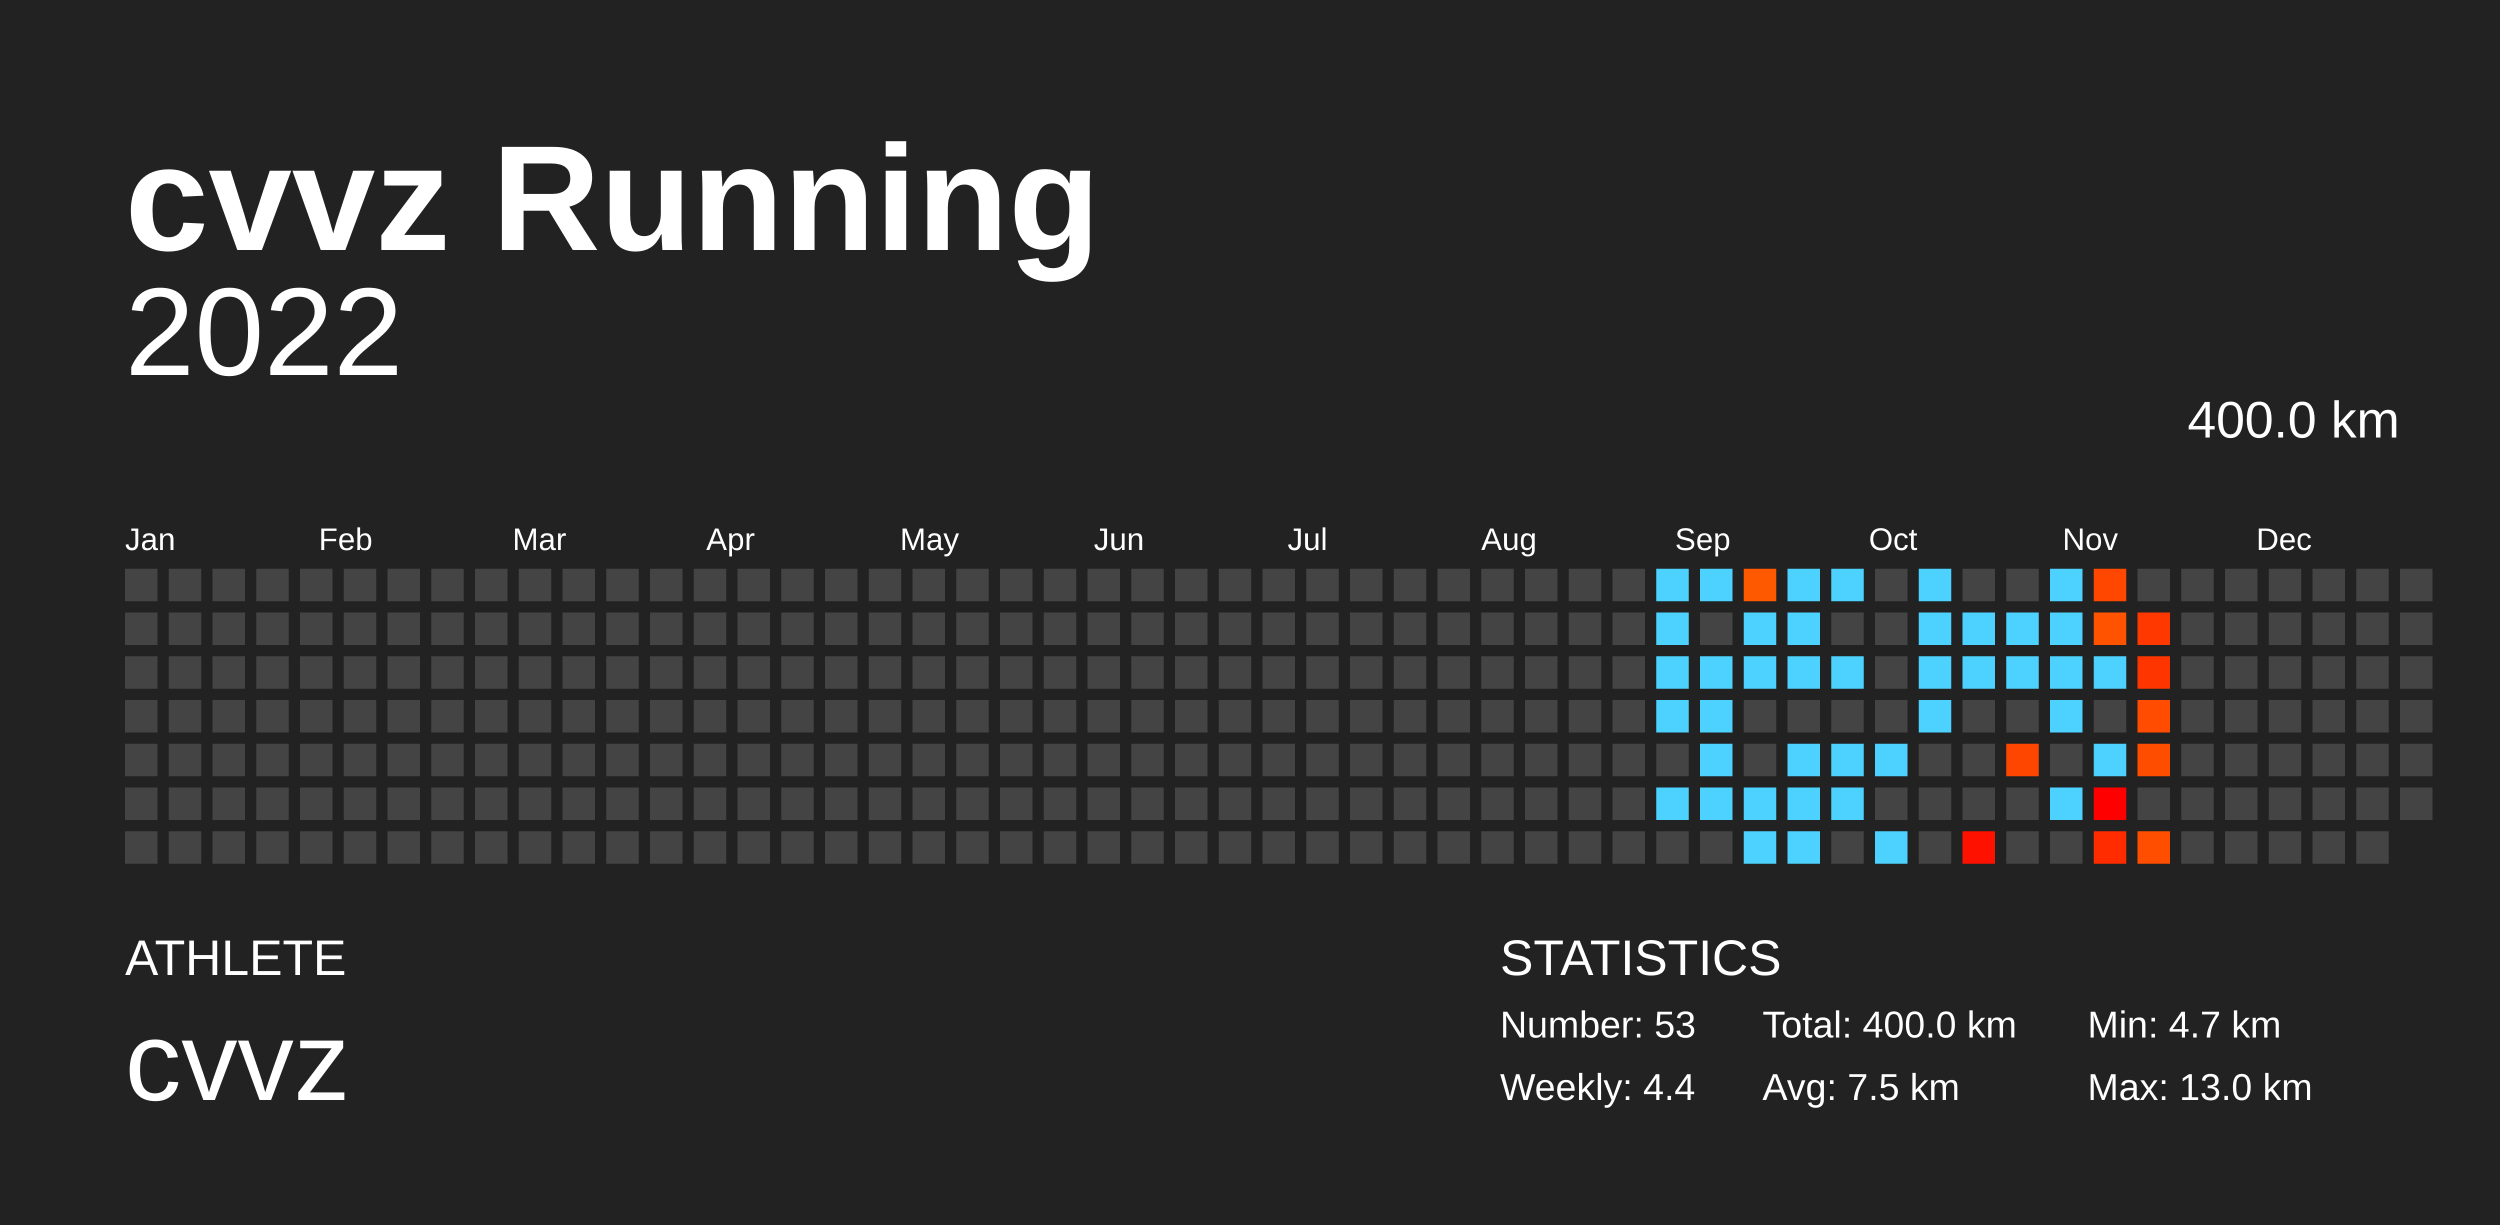
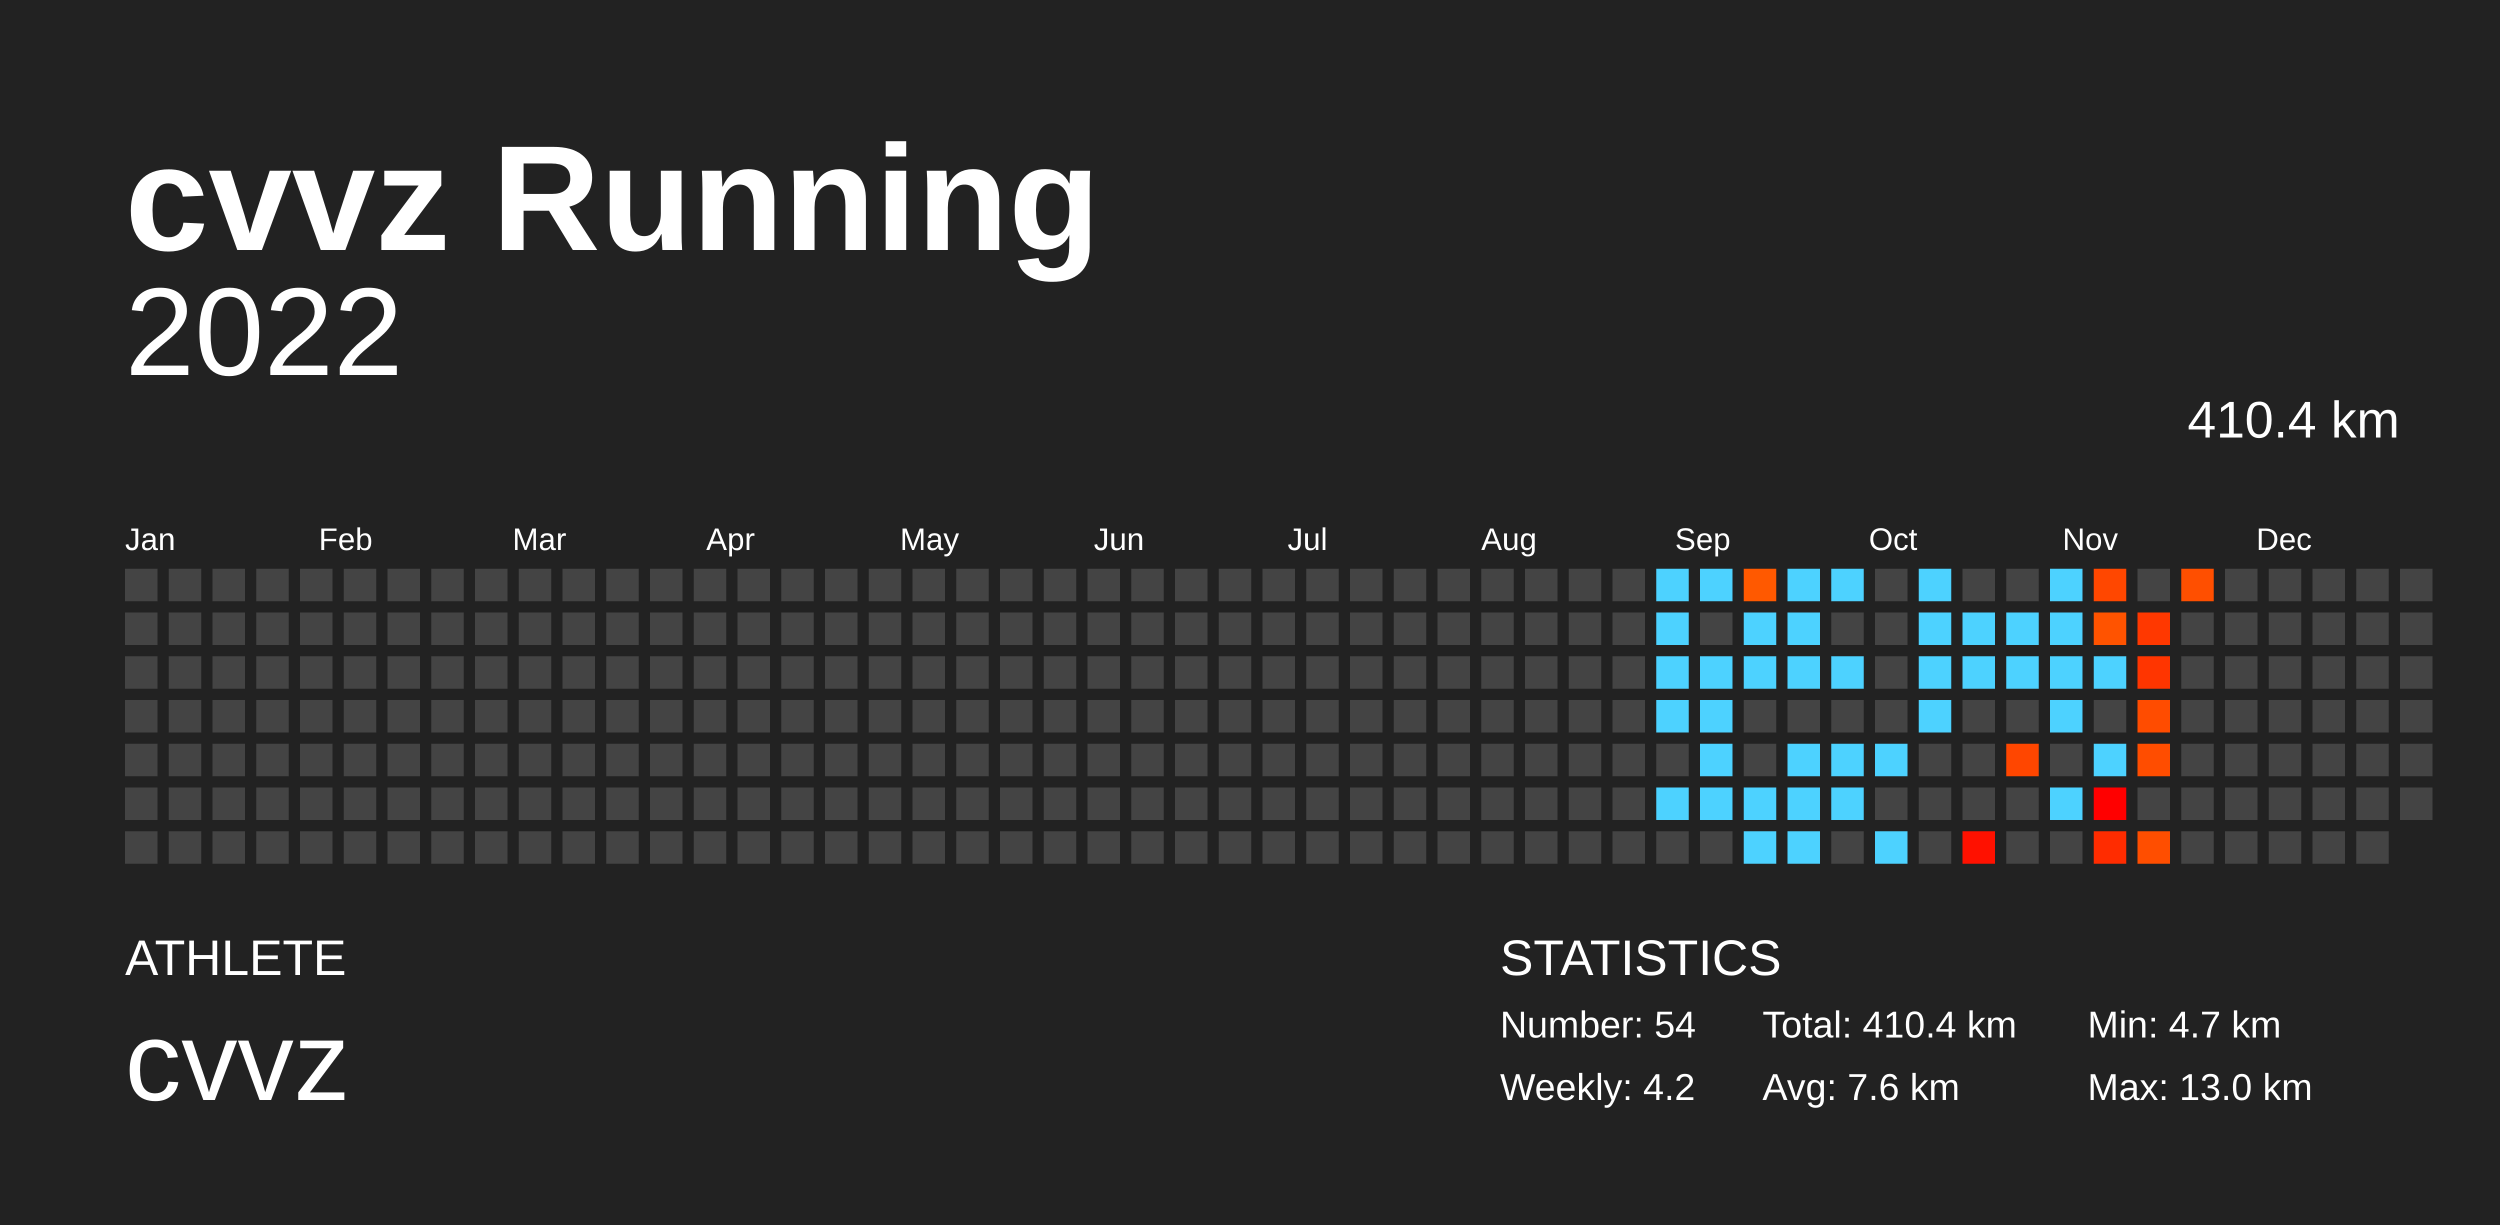
<svg xmlns="http://www.w3.org/2000/svg" baseProfile="full" height="98mm" version="1.1" viewBox="0,0,200,98" width="200mm">
  <defs />
  <rect fill="#222222" height="98" width="200" x="0" y="0" />
  <text fill="#FFFFFF" style="font-size:12px; font-family:Arial; font-weight:bold;" x="10" y="20">cvvz Running</text>
  <text fill="#FFFFFF" style="font-size:4px; font-family:Arial" x="10" y="78">ATHLETE</text>
  <text fill="#FFFFFF" style="font-size:9px; font-family:Arial" x="10" y="88">cvvz</text>
  <text fill="#FFFFFF" style="font-size:4px; font-family:Arial" x="120" y="78">STATISTICS</text>
-   <text fill="#FFFFFF" style="font-size:3px; font-family:Arial" x="120" y="83">Number: 53</text>
-   <text fill="#FFFFFF" style="font-size:3px; font-family:Arial" x="120" y="88">Weekly: 4.4</text>
-   <text fill="#FFFFFF" style="font-size:3px; font-family:Arial" x="141" y="83">Total: 400.0 km</text>
-   <text fill="#FFFFFF" style="font-size:3px; font-family:Arial" x="141" y="88">Avg: 7.5 km</text>
+   <text fill="#FFFFFF" style="font-size:3px; font-family:Arial" x="120" y="83">Number: 54</text>
+   <text fill="#FFFFFF" style="font-size:3px; font-family:Arial" x="120" y="88">Weekly: 4.2</text>
+   <text fill="#FFFFFF" style="font-size:3px; font-family:Arial" x="141" y="83">Total: 410.4 km</text>
+   <text fill="#FFFFFF" style="font-size:3px; font-family:Arial" x="141" y="88">Avg: 7.6 km</text>
  <text fill="#FFFFFF" style="font-size:3px; font-family:Arial" x="167" y="83">Min: 4.7 km</text>
  <text fill="#FFFFFF" style="font-size:3px; font-family:Arial" x="167" y="88">Max: 13.0 km</text>
  <text alignment-baseline="hanging" fill="#FFFFFF" style="font-size:10.0px; font-family:Arial;" x="10" y="30">2022</text>
-   <text alignment-baseline="hanging" fill="#FFFFFF" style="font-size:4.125px; font-family:Arial;" x="175" y="35">400.0 km</text>
+   <text alignment-baseline="hanging" fill="#FFFFFF" style="font-size:4.125px; font-family:Arial;" x="175" y="35">410.4 km</text>
  <text fill="#FFFFFF" style="font-size:2.5px; font-family:Arial" x="10.0" y="44">Jan</text>
  <text fill="#FFFFFF" style="font-size:2.5px; font-family:Arial" x="25.5" y="44">Feb</text>
  <text fill="#FFFFFF" style="font-size:2.5px; font-family:Arial" x="41.0" y="44">Mar</text>
  <text fill="#FFFFFF" style="font-size:2.5px; font-family:Arial" x="56.5" y="44">Apr</text>
  <text fill="#FFFFFF" style="font-size:2.5px; font-family:Arial" x="72.0" y="44">May</text>
  <text fill="#FFFFFF" style="font-size:2.5px; font-family:Arial" x="87.5" y="44">Jun</text>
  <text fill="#FFFFFF" style="font-size:2.5px; font-family:Arial" x="103.0" y="44">Jul</text>
  <text fill="#FFFFFF" style="font-size:2.5px; font-family:Arial" x="118.5" y="44">Aug</text>
  <text fill="#FFFFFF" style="font-size:2.5px; font-family:Arial" x="134.0" y="44">Sep</text>
  <text fill="#FFFFFF" style="font-size:2.5px; font-family:Arial" x="149.5" y="44">Oct</text>
  <text fill="#FFFFFF" style="font-size:2.5px; font-family:Arial" x="165.0" y="44">Nov</text>
  <text fill="#FFFFFF" style="font-size:2.5px; font-family:Arial" x="180.5" y="44">Dec</text>
  <rect fill="#444444" height="2.6" width="2.6" x="10.0" y="45.5" />
  <rect fill="#444444" height="2.6" width="2.6" x="10.0" y="49.0" />
  <rect fill="#444444" height="2.6" width="2.6" x="10.0" y="52.5" />
  <rect fill="#444444" height="2.6" width="2.6" x="10.0" y="56.0" />
  <rect fill="#444444" height="2.6" width="2.6" x="10.0" y="59.5" />
  <rect fill="#444444" height="2.6" width="2.6" x="10.0" y="63.0" />
  <rect fill="#444444" height="2.6" width="2.6" x="10.0" y="66.5" />
  <rect fill="#444444" height="2.6" width="2.6" x="13.5" y="45.5" />
  <rect fill="#444444" height="2.6" width="2.6" x="13.5" y="49.0" />
  <rect fill="#444444" height="2.6" width="2.6" x="13.5" y="52.5" />
  <rect fill="#444444" height="2.6" width="2.6" x="13.5" y="56.0" />
  <rect fill="#444444" height="2.6" width="2.6" x="13.5" y="59.5" />
  <rect fill="#444444" height="2.6" width="2.6" x="13.5" y="63.0" />
  <rect fill="#444444" height="2.6" width="2.6" x="13.5" y="66.5" />
  <rect fill="#444444" height="2.6" width="2.6" x="17.0" y="45.5" />
  <rect fill="#444444" height="2.6" width="2.6" x="17.0" y="49.0" />
  <rect fill="#444444" height="2.6" width="2.6" x="17.0" y="52.5" />
  <rect fill="#444444" height="2.6" width="2.6" x="17.0" y="56.0" />
  <rect fill="#444444" height="2.6" width="2.6" x="17.0" y="59.5" />
  <rect fill="#444444" height="2.6" width="2.6" x="17.0" y="63.0" />
  <rect fill="#444444" height="2.6" width="2.6" x="17.0" y="66.5" />
  <rect fill="#444444" height="2.6" width="2.6" x="20.5" y="45.5" />
  <rect fill="#444444" height="2.6" width="2.6" x="20.5" y="49.0" />
  <rect fill="#444444" height="2.6" width="2.6" x="20.5" y="52.5" />
  <rect fill="#444444" height="2.6" width="2.6" x="20.5" y="56.0" />
  <rect fill="#444444" height="2.6" width="2.6" x="20.5" y="59.5" />
  <rect fill="#444444" height="2.6" width="2.6" x="20.5" y="63.0" />
  <rect fill="#444444" height="2.6" width="2.6" x="20.5" y="66.5" />
  <rect fill="#444444" height="2.6" width="2.6" x="24.0" y="45.5" />
  <rect fill="#444444" height="2.6" width="2.6" x="24.0" y="49.0" />
  <rect fill="#444444" height="2.6" width="2.6" x="24.0" y="52.5" />
  <rect fill="#444444" height="2.6" width="2.6" x="24.0" y="56.0" />
  <rect fill="#444444" height="2.6" width="2.6" x="24.0" y="59.5" />
  <rect fill="#444444" height="2.6" width="2.6" x="24.0" y="63.0" />
  <rect fill="#444444" height="2.6" width="2.6" x="24.0" y="66.5" />
  <rect fill="#444444" height="2.6" width="2.6" x="27.5" y="45.5" />
  <rect fill="#444444" height="2.6" width="2.6" x="27.5" y="49.0" />
  <rect fill="#444444" height="2.6" width="2.6" x="27.5" y="52.5" />
  <rect fill="#444444" height="2.6" width="2.6" x="27.5" y="56.0" />
  <rect fill="#444444" height="2.6" width="2.6" x="27.5" y="59.5" />
  <rect fill="#444444" height="2.6" width="2.6" x="27.5" y="63.0" />
  <rect fill="#444444" height="2.6" width="2.6" x="27.5" y="66.5" />
  <rect fill="#444444" height="2.6" width="2.6" x="31.0" y="45.5" />
  <rect fill="#444444" height="2.6" width="2.6" x="31.0" y="49.0" />
  <rect fill="#444444" height="2.6" width="2.6" x="31.0" y="52.5" />
  <rect fill="#444444" height="2.6" width="2.6" x="31.0" y="56.0" />
  <rect fill="#444444" height="2.6" width="2.6" x="31.0" y="59.5" />
  <rect fill="#444444" height="2.6" width="2.6" x="31.0" y="63.0" />
  <rect fill="#444444" height="2.6" width="2.6" x="31.0" y="66.5" />
  <rect fill="#444444" height="2.6" width="2.6" x="34.5" y="45.5" />
  <rect fill="#444444" height="2.6" width="2.6" x="34.5" y="49.0" />
  <rect fill="#444444" height="2.6" width="2.6" x="34.5" y="52.5" />
  <rect fill="#444444" height="2.6" width="2.6" x="34.5" y="56.0" />
  <rect fill="#444444" height="2.6" width="2.6" x="34.5" y="59.5" />
  <rect fill="#444444" height="2.6" width="2.6" x="34.5" y="63.0" />
  <rect fill="#444444" height="2.6" width="2.6" x="34.5" y="66.5" />
  <rect fill="#444444" height="2.6" width="2.6" x="38.0" y="45.5" />
  <rect fill="#444444" height="2.6" width="2.6" x="38.0" y="49.0" />
  <rect fill="#444444" height="2.6" width="2.6" x="38.0" y="52.5" />
  <rect fill="#444444" height="2.6" width="2.6" x="38.0" y="56.0" />
  <rect fill="#444444" height="2.6" width="2.6" x="38.0" y="59.5" />
  <rect fill="#444444" height="2.6" width="2.6" x="38.0" y="63.0" />
  <rect fill="#444444" height="2.6" width="2.6" x="38.0" y="66.5" />
  <rect fill="#444444" height="2.6" width="2.6" x="41.5" y="45.5" />
  <rect fill="#444444" height="2.6" width="2.6" x="41.5" y="49.0" />
  <rect fill="#444444" height="2.6" width="2.6" x="41.5" y="52.5" />
  <rect fill="#444444" height="2.6" width="2.6" x="41.5" y="56.0" />
  <rect fill="#444444" height="2.6" width="2.6" x="41.5" y="59.5" />
  <rect fill="#444444" height="2.6" width="2.6" x="41.5" y="63.0" />
  <rect fill="#444444" height="2.6" width="2.6" x="41.5" y="66.5" />
  <rect fill="#444444" height="2.6" width="2.6" x="45.0" y="45.5" />
  <rect fill="#444444" height="2.6" width="2.6" x="45.0" y="49.0" />
  <rect fill="#444444" height="2.6" width="2.6" x="45.0" y="52.5" />
  <rect fill="#444444" height="2.6" width="2.6" x="45.0" y="56.0" />
  <rect fill="#444444" height="2.6" width="2.6" x="45.0" y="59.5" />
  <rect fill="#444444" height="2.6" width="2.6" x="45.0" y="63.0" />
  <rect fill="#444444" height="2.6" width="2.6" x="45.0" y="66.5" />
  <rect fill="#444444" height="2.6" width="2.6" x="48.5" y="45.5" />
  <rect fill="#444444" height="2.6" width="2.6" x="48.5" y="49.0" />
  <rect fill="#444444" height="2.6" width="2.6" x="48.5" y="52.5" />
  <rect fill="#444444" height="2.6" width="2.6" x="48.5" y="56.0" />
  <rect fill="#444444" height="2.6" width="2.6" x="48.5" y="59.5" />
  <rect fill="#444444" height="2.6" width="2.6" x="48.5" y="63.0" />
  <rect fill="#444444" height="2.6" width="2.6" x="48.5" y="66.5" />
  <rect fill="#444444" height="2.6" width="2.6" x="52.0" y="45.5" />
  <rect fill="#444444" height="2.6" width="2.6" x="52.0" y="49.0" />
  <rect fill="#444444" height="2.6" width="2.6" x="52.0" y="52.5" />
  <rect fill="#444444" height="2.6" width="2.6" x="52.0" y="56.0" />
  <rect fill="#444444" height="2.6" width="2.6" x="52.0" y="59.5" />
  <rect fill="#444444" height="2.6" width="2.6" x="52.0" y="63.0" />
  <rect fill="#444444" height="2.6" width="2.6" x="52.0" y="66.5" />
  <rect fill="#444444" height="2.6" width="2.6" x="55.5" y="45.5" />
  <rect fill="#444444" height="2.6" width="2.6" x="55.5" y="49.0" />
  <rect fill="#444444" height="2.6" width="2.6" x="55.5" y="52.5" />
  <rect fill="#444444" height="2.6" width="2.6" x="55.5" y="56.0" />
  <rect fill="#444444" height="2.6" width="2.6" x="55.5" y="59.5" />
  <rect fill="#444444" height="2.6" width="2.6" x="55.5" y="63.0" />
  <rect fill="#444444" height="2.6" width="2.6" x="55.5" y="66.5" />
  <rect fill="#444444" height="2.6" width="2.6" x="59.0" y="45.5" />
  <rect fill="#444444" height="2.6" width="2.6" x="59.0" y="49.0" />
  <rect fill="#444444" height="2.6" width="2.6" x="59.0" y="52.5" />
  <rect fill="#444444" height="2.6" width="2.6" x="59.0" y="56.0" />
  <rect fill="#444444" height="2.6" width="2.6" x="59.0" y="59.5" />
  <rect fill="#444444" height="2.6" width="2.6" x="59.0" y="63.0" />
  <rect fill="#444444" height="2.6" width="2.6" x="59.0" y="66.5" />
  <rect fill="#444444" height="2.6" width="2.6" x="62.5" y="45.5" />
  <rect fill="#444444" height="2.6" width="2.6" x="62.5" y="49.0" />
  <rect fill="#444444" height="2.6" width="2.6" x="62.5" y="52.5" />
  <rect fill="#444444" height="2.6" width="2.6" x="62.5" y="56.0" />
  <rect fill="#444444" height="2.6" width="2.6" x="62.5" y="59.5" />
  <rect fill="#444444" height="2.6" width="2.6" x="62.5" y="63.0" />
  <rect fill="#444444" height="2.6" width="2.6" x="62.5" y="66.5" />
  <rect fill="#444444" height="2.6" width="2.6" x="66.0" y="45.5" />
  <rect fill="#444444" height="2.6" width="2.6" x="66.0" y="49.0" />
  <rect fill="#444444" height="2.6" width="2.6" x="66.0" y="52.5" />
  <rect fill="#444444" height="2.6" width="2.6" x="66.0" y="56.0" />
  <rect fill="#444444" height="2.6" width="2.6" x="66.0" y="59.5" />
  <rect fill="#444444" height="2.6" width="2.6" x="66.0" y="63.0" />
  <rect fill="#444444" height="2.6" width="2.6" x="66.0" y="66.5" />
  <rect fill="#444444" height="2.6" width="2.6" x="69.5" y="45.5" />
  <rect fill="#444444" height="2.6" width="2.6" x="69.5" y="49.0" />
  <rect fill="#444444" height="2.6" width="2.6" x="69.5" y="52.5" />
  <rect fill="#444444" height="2.6" width="2.6" x="69.5" y="56.0" />
  <rect fill="#444444" height="2.6" width="2.6" x="69.5" y="59.5" />
  <rect fill="#444444" height="2.6" width="2.6" x="69.5" y="63.0" />
  <rect fill="#444444" height="2.6" width="2.6" x="69.5" y="66.5" />
  <rect fill="#444444" height="2.6" width="2.6" x="73.0" y="45.5" />
  <rect fill="#444444" height="2.6" width="2.6" x="73.0" y="49.0" />
  <rect fill="#444444" height="2.6" width="2.6" x="73.0" y="52.5" />
  <rect fill="#444444" height="2.6" width="2.6" x="73.0" y="56.0" />
  <rect fill="#444444" height="2.6" width="2.6" x="73.0" y="59.5" />
  <rect fill="#444444" height="2.6" width="2.6" x="73.0" y="63.0" />
  <rect fill="#444444" height="2.6" width="2.6" x="73.0" y="66.5" />
  <rect fill="#444444" height="2.6" width="2.6" x="76.5" y="45.5" />
  <rect fill="#444444" height="2.6" width="2.6" x="76.5" y="49.0" />
  <rect fill="#444444" height="2.6" width="2.6" x="76.5" y="52.5" />
  <rect fill="#444444" height="2.6" width="2.6" x="76.5" y="56.0" />
  <rect fill="#444444" height="2.6" width="2.6" x="76.5" y="59.5" />
  <rect fill="#444444" height="2.6" width="2.6" x="76.5" y="63.0" />
  <rect fill="#444444" height="2.6" width="2.6" x="76.5" y="66.5" />
  <rect fill="#444444" height="2.6" width="2.6" x="80.0" y="45.5" />
  <rect fill="#444444" height="2.6" width="2.6" x="80.0" y="49.0" />
  <rect fill="#444444" height="2.6" width="2.6" x="80.0" y="52.5" />
  <rect fill="#444444" height="2.6" width="2.6" x="80.0" y="56.0" />
  <rect fill="#444444" height="2.6" width="2.6" x="80.0" y="59.5" />
  <rect fill="#444444" height="2.6" width="2.6" x="80.0" y="63.0" />
  <rect fill="#444444" height="2.6" width="2.6" x="80.0" y="66.5" />
  <rect fill="#444444" height="2.6" width="2.6" x="83.5" y="45.5" />
  <rect fill="#444444" height="2.6" width="2.6" x="83.5" y="49.0" />
  <rect fill="#444444" height="2.6" width="2.6" x="83.5" y="52.5" />
  <rect fill="#444444" height="2.6" width="2.6" x="83.5" y="56.0" />
  <rect fill="#444444" height="2.6" width="2.6" x="83.5" y="59.5" />
  <rect fill="#444444" height="2.6" width="2.6" x="83.5" y="63.0" />
  <rect fill="#444444" height="2.6" width="2.6" x="83.5" y="66.5" />
  <rect fill="#444444" height="2.6" width="2.6" x="87.0" y="45.5" />
  <rect fill="#444444" height="2.6" width="2.6" x="87.0" y="49.0" />
  <rect fill="#444444" height="2.6" width="2.6" x="87.0" y="52.5" />
  <rect fill="#444444" height="2.6" width="2.6" x="87.0" y="56.0" />
  <rect fill="#444444" height="2.6" width="2.6" x="87.0" y="59.5" />
  <rect fill="#444444" height="2.6" width="2.6" x="87.0" y="63.0" />
  <rect fill="#444444" height="2.6" width="2.6" x="87.0" y="66.5" />
  <rect fill="#444444" height="2.6" width="2.6" x="90.5" y="45.5" />
  <rect fill="#444444" height="2.6" width="2.6" x="90.5" y="49.0" />
  <rect fill="#444444" height="2.6" width="2.6" x="90.5" y="52.5" />
  <rect fill="#444444" height="2.6" width="2.6" x="90.5" y="56.0" />
  <rect fill="#444444" height="2.6" width="2.6" x="90.5" y="59.5" />
  <rect fill="#444444" height="2.6" width="2.6" x="90.5" y="63.0" />
  <rect fill="#444444" height="2.6" width="2.6" x="90.5" y="66.5" />
  <rect fill="#444444" height="2.6" width="2.6" x="94.0" y="45.5" />
  <rect fill="#444444" height="2.6" width="2.6" x="94.0" y="49.0" />
  <rect fill="#444444" height="2.6" width="2.6" x="94.0" y="52.5" />
  <rect fill="#444444" height="2.6" width="2.6" x="94.0" y="56.0" />
  <rect fill="#444444" height="2.6" width="2.6" x="94.0" y="59.5" />
  <rect fill="#444444" height="2.6" width="2.6" x="94.0" y="63.0" />
  <rect fill="#444444" height="2.6" width="2.6" x="94.0" y="66.5" />
  <rect fill="#444444" height="2.6" width="2.6" x="97.5" y="45.5" />
  <rect fill="#444444" height="2.6" width="2.6" x="97.5" y="49.0" />
  <rect fill="#444444" height="2.6" width="2.6" x="97.5" y="52.5" />
  <rect fill="#444444" height="2.6" width="2.6" x="97.5" y="56.0" />
  <rect fill="#444444" height="2.6" width="2.6" x="97.5" y="59.5" />
  <rect fill="#444444" height="2.6" width="2.6" x="97.5" y="63.0" />
  <rect fill="#444444" height="2.6" width="2.6" x="97.5" y="66.5" />
  <rect fill="#444444" height="2.6" width="2.6" x="101.0" y="45.5" />
  <rect fill="#444444" height="2.6" width="2.6" x="101.0" y="49.0" />
  <rect fill="#444444" height="2.6" width="2.6" x="101.0" y="52.5" />
  <rect fill="#444444" height="2.6" width="2.6" x="101.0" y="56.0" />
  <rect fill="#444444" height="2.6" width="2.6" x="101.0" y="59.5" />
  <rect fill="#444444" height="2.6" width="2.6" x="101.0" y="63.0" />
  <rect fill="#444444" height="2.6" width="2.6" x="101.0" y="66.5" />
  <rect fill="#444444" height="2.6" width="2.6" x="104.5" y="45.5" />
  <rect fill="#444444" height="2.6" width="2.6" x="104.5" y="49.0" />
  <rect fill="#444444" height="2.6" width="2.6" x="104.5" y="52.5" />
  <rect fill="#444444" height="2.6" width="2.6" x="104.5" y="56.0" />
  <rect fill="#444444" height="2.6" width="2.6" x="104.5" y="59.5" />
  <rect fill="#444444" height="2.6" width="2.6" x="104.5" y="63.0" />
  <rect fill="#444444" height="2.6" width="2.6" x="104.5" y="66.5" />
  <rect fill="#444444" height="2.6" width="2.6" x="108.0" y="45.5" />
  <rect fill="#444444" height="2.6" width="2.6" x="108.0" y="49.0" />
  <rect fill="#444444" height="2.6" width="2.6" x="108.0" y="52.5" />
  <rect fill="#444444" height="2.6" width="2.6" x="108.0" y="56.0" />
  <rect fill="#444444" height="2.6" width="2.6" x="108.0" y="59.5" />
  <rect fill="#444444" height="2.6" width="2.6" x="108.0" y="63.0" />
  <rect fill="#444444" height="2.6" width="2.6" x="108.0" y="66.5" />
  <rect fill="#444444" height="2.6" width="2.6" x="111.5" y="45.5" />
  <rect fill="#444444" height="2.6" width="2.6" x="111.5" y="49.0" />
  <rect fill="#444444" height="2.6" width="2.6" x="111.5" y="52.5" />
  <rect fill="#444444" height="2.6" width="2.6" x="111.5" y="56.0" />
  <rect fill="#444444" height="2.6" width="2.6" x="111.5" y="59.5" />
  <rect fill="#444444" height="2.6" width="2.6" x="111.5" y="63.0" />
  <rect fill="#444444" height="2.6" width="2.6" x="111.5" y="66.5" />
  <rect fill="#444444" height="2.6" width="2.6" x="115.0" y="45.5" />
  <rect fill="#444444" height="2.6" width="2.6" x="115.0" y="49.0" />
  <rect fill="#444444" height="2.6" width="2.6" x="115.0" y="52.5" />
  <rect fill="#444444" height="2.6" width="2.6" x="115.0" y="56.0" />
  <rect fill="#444444" height="2.6" width="2.6" x="115.0" y="59.5" />
  <rect fill="#444444" height="2.6" width="2.6" x="115.0" y="63.0" />
  <rect fill="#444444" height="2.6" width="2.6" x="115.0" y="66.5" />
  <rect fill="#444444" height="2.6" width="2.6" x="118.5" y="45.5" />
  <rect fill="#444444" height="2.6" width="2.6" x="118.5" y="49.0" />
  <rect fill="#444444" height="2.6" width="2.6" x="118.5" y="52.5" />
  <rect fill="#444444" height="2.6" width="2.6" x="118.5" y="56.0" />
  <rect fill="#444444" height="2.6" width="2.6" x="118.5" y="59.5" />
  <rect fill="#444444" height="2.6" width="2.6" x="118.5" y="63.0" />
  <rect fill="#444444" height="2.6" width="2.6" x="118.5" y="66.5" />
  <rect fill="#444444" height="2.6" width="2.6" x="122.0" y="45.5" />
  <rect fill="#444444" height="2.6" width="2.6" x="122.0" y="49.0" />
  <rect fill="#444444" height="2.6" width="2.6" x="122.0" y="52.5" />
  <rect fill="#444444" height="2.6" width="2.6" x="122.0" y="56.0" />
  <rect fill="#444444" height="2.6" width="2.6" x="122.0" y="59.5" />
  <rect fill="#444444" height="2.6" width="2.6" x="122.0" y="63.0" />
  <rect fill="#444444" height="2.6" width="2.6" x="122.0" y="66.5" />
  <rect fill="#444444" height="2.6" width="2.6" x="125.5" y="45.5" />
  <rect fill="#444444" height="2.6" width="2.6" x="125.5" y="49.0" />
  <rect fill="#444444" height="2.6" width="2.6" x="125.5" y="52.5" />
  <rect fill="#444444" height="2.6" width="2.6" x="125.5" y="56.0" />
  <rect fill="#444444" height="2.6" width="2.6" x="125.5" y="59.5" />
  <rect fill="#444444" height="2.6" width="2.6" x="125.5" y="63.0" />
  <rect fill="#444444" height="2.6" width="2.6" x="125.5" y="66.5" />
  <rect fill="#444444" height="2.6" width="2.6" x="129.0" y="45.5" />
  <rect fill="#444444" height="2.6" width="2.6" x="129.0" y="49.0" />
  <rect fill="#444444" height="2.6" width="2.6" x="129.0" y="52.5" />
  <rect fill="#444444" height="2.6" width="2.6" x="129.0" y="56.0" />
  <rect fill="#444444" height="2.6" width="2.6" x="129.0" y="59.5" />
  <rect fill="#444444" height="2.6" width="2.6" x="129.0" y="63.0" />
  <rect fill="#444444" height="2.6" width="2.6" x="129.0" y="66.5" />
  <rect fill="#4dd2ff" height="2.6" width="2.6" x="132.5" y="45.5" />
  <rect fill="#4dd2ff" height="2.6" width="2.6" x="132.5" y="49.0" />
  <rect fill="#4dd2ff" height="2.6" width="2.6" x="132.5" y="52.5" />
  <rect fill="#4dd2ff" height="2.6" width="2.6" x="132.5" y="56.0" />
  <rect fill="#444444" height="2.6" width="2.6" x="132.5" y="59.5" />
  <rect fill="#4dd2ff" height="2.6" width="2.6" x="132.5" y="63.0" />
  <rect fill="#444444" height="2.6" width="2.6" x="132.5" y="66.5" />
  <rect fill="#4dd2ff" height="2.6" width="2.6" x="136.0" y="45.5" />
  <rect fill="#444444" height="2.6" width="2.6" x="136.0" y="49.0" />
  <rect fill="#4dd2ff" height="2.6" width="2.6" x="136.0" y="52.5" />
  <rect fill="#4dd2ff" height="2.6" width="2.6" x="136.0" y="56.0" />
  <rect fill="#4dd2ff" height="2.6" width="2.6" x="136.0" y="59.5" />
  <rect fill="#4dd2ff" height="2.6" width="2.6" x="136.0" y="63.0" />
  <rect fill="#444444" height="2.6" width="2.6" x="136.0" y="66.5" />
  <rect fill="#ff5900" height="2.6" width="2.6" x="139.5" y="45.5" />
  <rect fill="#4dd2ff" height="2.6" width="2.6" x="139.5" y="49.0" />
  <rect fill="#4dd2ff" height="2.6" width="2.6" x="139.5" y="52.5" />
  <rect fill="#444444" height="2.6" width="2.6" x="139.5" y="56.0" />
  <rect fill="#444444" height="2.6" width="2.6" x="139.5" y="59.5" />
  <rect fill="#4dd2ff" height="2.6" width="2.6" x="139.5" y="63.0" />
  <rect fill="#4dd2ff" height="2.6" width="2.6" x="139.5" y="66.5" />
  <rect fill="#4dd2ff" height="2.6" width="2.6" x="143.0" y="45.5" />
  <rect fill="#4dd2ff" height="2.6" width="2.6" x="143.0" y="49.0" />
  <rect fill="#4dd2ff" height="2.6" width="2.6" x="143.0" y="52.5" />
  <rect fill="#444444" height="2.6" width="2.6" x="143.0" y="56.0" />
  <rect fill="#4dd2ff" height="2.6" width="2.6" x="143.0" y="59.5" />
  <rect fill="#4dd2ff" height="2.6" width="2.6" x="143.0" y="63.0" />
  <rect fill="#4dd2ff" height="2.6" width="2.6" x="143.0" y="66.5" />
  <rect fill="#4dd2ff" height="2.6" width="2.6" x="146.5" y="45.5" />
  <rect fill="#444444" height="2.6" width="2.6" x="146.5" y="49.0" />
  <rect fill="#4dd2ff" height="2.6" width="2.6" x="146.5" y="52.5" />
  <rect fill="#444444" height="2.6" width="2.6" x="146.5" y="56.0" />
  <rect fill="#4dd2ff" height="2.6" width="2.6" x="146.5" y="59.5" />
  <rect fill="#4dd2ff" height="2.6" width="2.6" x="146.5" y="63.0" />
  <rect fill="#444444" height="2.6" width="2.6" x="146.5" y="66.5" />
  <rect fill="#444444" height="2.6" width="2.6" x="150.0" y="45.5" />
  <rect fill="#444444" height="2.6" width="2.6" x="150.0" y="49.0" />
  <rect fill="#444444" height="2.6" width="2.6" x="150.0" y="52.5" />
  <rect fill="#444444" height="2.6" width="2.6" x="150.0" y="56.0" />
  <rect fill="#4dd2ff" height="2.6" width="2.6" x="150.0" y="59.5" />
  <rect fill="#444444" height="2.6" width="2.6" x="150.0" y="63.0" />
  <rect fill="#4dd2ff" height="2.6" width="2.6" x="150.0" y="66.5" />
  <rect fill="#4dd2ff" height="2.6" width="2.6" x="153.5" y="45.5" />
  <rect fill="#4dd2ff" height="2.6" width="2.6" x="153.5" y="49.0" />
  <rect fill="#4dd2ff" height="2.6" width="2.6" x="153.5" y="52.5" />
  <rect fill="#4dd2ff" height="2.6" width="2.6" x="153.5" y="56.0" />
  <rect fill="#444444" height="2.6" width="2.6" x="153.5" y="59.5" />
  <rect fill="#444444" height="2.6" width="2.6" x="153.5" y="63.0" />
  <rect fill="#444444" height="2.6" width="2.6" x="153.5" y="66.5" />
  <rect fill="#444444" height="2.6" width="2.6" x="157.0" y="45.5" />
  <rect fill="#4dd2ff" height="2.6" width="2.6" x="157.0" y="49.0" />
  <rect fill="#4dd2ff" height="2.6" width="2.6" x="157.0" y="52.5" />
  <rect fill="#444444" height="2.6" width="2.6" x="157.0" y="56.0" />
  <rect fill="#444444" height="2.6" width="2.6" x="157.0" y="59.5" />
  <rect fill="#444444" height="2.6" width="2.6" x="157.0" y="63.0" />
  <rect fill="#ff1100" height="2.6" width="2.6" x="157.0" y="66.5" />
  <rect fill="#444444" height="2.6" width="2.6" x="160.5" y="45.5" />
  <rect fill="#4dd2ff" height="2.6" width="2.6" x="160.5" y="49.0" />
  <rect fill="#4dd2ff" height="2.6" width="2.6" x="160.5" y="52.5" />
  <rect fill="#444444" height="2.6" width="2.6" x="160.5" y="56.0" />
  <rect fill="#ff4600" height="2.6" width="2.6" x="160.5" y="59.5" />
  <rect fill="#444444" height="2.6" width="2.6" x="160.5" y="63.0" />
  <rect fill="#444444" height="2.6" width="2.6" x="160.5" y="66.5" />
  <rect fill="#4dd2ff" height="2.6" width="2.6" x="164.0" y="45.5" />
  <rect fill="#4dd2ff" height="2.6" width="2.6" x="164.0" y="49.0" />
  <rect fill="#4dd2ff" height="2.6" width="2.6" x="164.0" y="52.5" />
  <rect fill="#4dd2ff" height="2.6" width="2.6" x="164.0" y="56.0" />
  <rect fill="#444444" height="2.6" width="2.6" x="164.0" y="59.5" />
  <rect fill="#4dd2ff" height="2.6" width="2.6" x="164.0" y="63.0" />
  <rect fill="#444444" height="2.6" width="2.6" x="164.0" y="66.5" />
  <rect fill="#ff4700" height="2.6" width="2.6" x="167.5" y="45.5" />
  <rect fill="#ff5300" height="2.6" width="2.6" x="167.5" y="49.0" />
  <rect fill="#4dd2ff" height="2.6" width="2.6" x="167.5" y="52.5" />
  <rect fill="#444444" height="2.6" width="2.6" x="167.5" y="56.0" />
  <rect fill="#4dd2ff" height="2.6" width="2.6" x="167.5" y="59.5" />
  <rect fill="#ff0000" height="2.6" width="2.6" x="167.5" y="63.0" />
  <rect fill="#ff2c00" height="2.6" width="2.6" x="167.5" y="66.5" />
  <rect fill="#444444" height="2.6" width="2.6" x="171.0" y="45.5" />
  <rect fill="#ff3800" height="2.6" width="2.6" x="171.0" y="49.0" />
  <rect fill="#ff3500" height="2.6" width="2.6" x="171.0" y="52.5" />
  <rect fill="#ff4c00" height="2.6" width="2.6" x="171.0" y="56.0" />
  <rect fill="#ff4d00" height="2.6" width="2.6" x="171.0" y="59.5" />
  <rect fill="#444444" height="2.6" width="2.6" x="171.0" y="63.0" />
  <rect fill="#ff4e00" height="2.6" width="2.6" x="171.0" y="66.5" />
-   <rect fill="#444444" height="2.6" width="2.6" x="174.5" y="45.5" />
+   <rect fill="#ff4f00" height="2.6" width="2.6" x="174.5" y="45.5" />
  <rect fill="#444444" height="2.6" width="2.6" x="174.5" y="49.0" />
  <rect fill="#444444" height="2.6" width="2.6" x="174.5" y="52.5" />
  <rect fill="#444444" height="2.6" width="2.6" x="174.5" y="56.0" />
  <rect fill="#444444" height="2.6" width="2.6" x="174.5" y="59.5" />
  <rect fill="#444444" height="2.6" width="2.6" x="174.5" y="63.0" />
  <rect fill="#444444" height="2.6" width="2.6" x="174.5" y="66.5" />
  <rect fill="#444444" height="2.6" width="2.6" x="178.0" y="45.5" />
  <rect fill="#444444" height="2.6" width="2.6" x="178.0" y="49.0" />
  <rect fill="#444444" height="2.6" width="2.6" x="178.0" y="52.5" />
  <rect fill="#444444" height="2.6" width="2.6" x="178.0" y="56.0" />
  <rect fill="#444444" height="2.6" width="2.6" x="178.0" y="59.5" />
  <rect fill="#444444" height="2.6" width="2.6" x="178.0" y="63.0" />
  <rect fill="#444444" height="2.6" width="2.6" x="178.0" y="66.5" />
  <rect fill="#444444" height="2.6" width="2.6" x="181.5" y="45.5" />
  <rect fill="#444444" height="2.6" width="2.6" x="181.5" y="49.0" />
  <rect fill="#444444" height="2.6" width="2.6" x="181.5" y="52.5" />
  <rect fill="#444444" height="2.6" width="2.6" x="181.5" y="56.0" />
  <rect fill="#444444" height="2.6" width="2.6" x="181.5" y="59.5" />
  <rect fill="#444444" height="2.6" width="2.6" x="181.5" y="63.0" />
  <rect fill="#444444" height="2.6" width="2.6" x="181.5" y="66.5" />
  <rect fill="#444444" height="2.6" width="2.6" x="185.0" y="45.5" />
  <rect fill="#444444" height="2.6" width="2.6" x="185.0" y="49.0" />
  <rect fill="#444444" height="2.6" width="2.6" x="185.0" y="52.5" />
  <rect fill="#444444" height="2.6" width="2.6" x="185.0" y="56.0" />
  <rect fill="#444444" height="2.6" width="2.6" x="185.0" y="59.5" />
  <rect fill="#444444" height="2.6" width="2.6" x="185.0" y="63.0" />
  <rect fill="#444444" height="2.6" width="2.6" x="185.0" y="66.5" />
  <rect fill="#444444" height="2.6" width="2.6" x="188.5" y="45.5" />
  <rect fill="#444444" height="2.6" width="2.6" x="188.5" y="49.0" />
  <rect fill="#444444" height="2.6" width="2.6" x="188.5" y="52.5" />
  <rect fill="#444444" height="2.6" width="2.6" x="188.5" y="56.0" />
  <rect fill="#444444" height="2.6" width="2.6" x="188.5" y="59.5" />
  <rect fill="#444444" height="2.6" width="2.6" x="188.5" y="63.0" />
  <rect fill="#444444" height="2.6" width="2.6" x="188.5" y="66.5" />
  <rect fill="#444444" height="2.6" width="2.6" x="192.0" y="45.5" />
  <rect fill="#444444" height="2.6" width="2.6" x="192.0" y="49.0" />
  <rect fill="#444444" height="2.6" width="2.6" x="192.0" y="52.5" />
  <rect fill="#444444" height="2.6" width="2.6" x="192.0" y="56.0" />
  <rect fill="#444444" height="2.6" width="2.6" x="192.0" y="59.5" />
  <rect fill="#444444" height="2.6" width="2.6" x="192.0" y="63.0" />
</svg>
